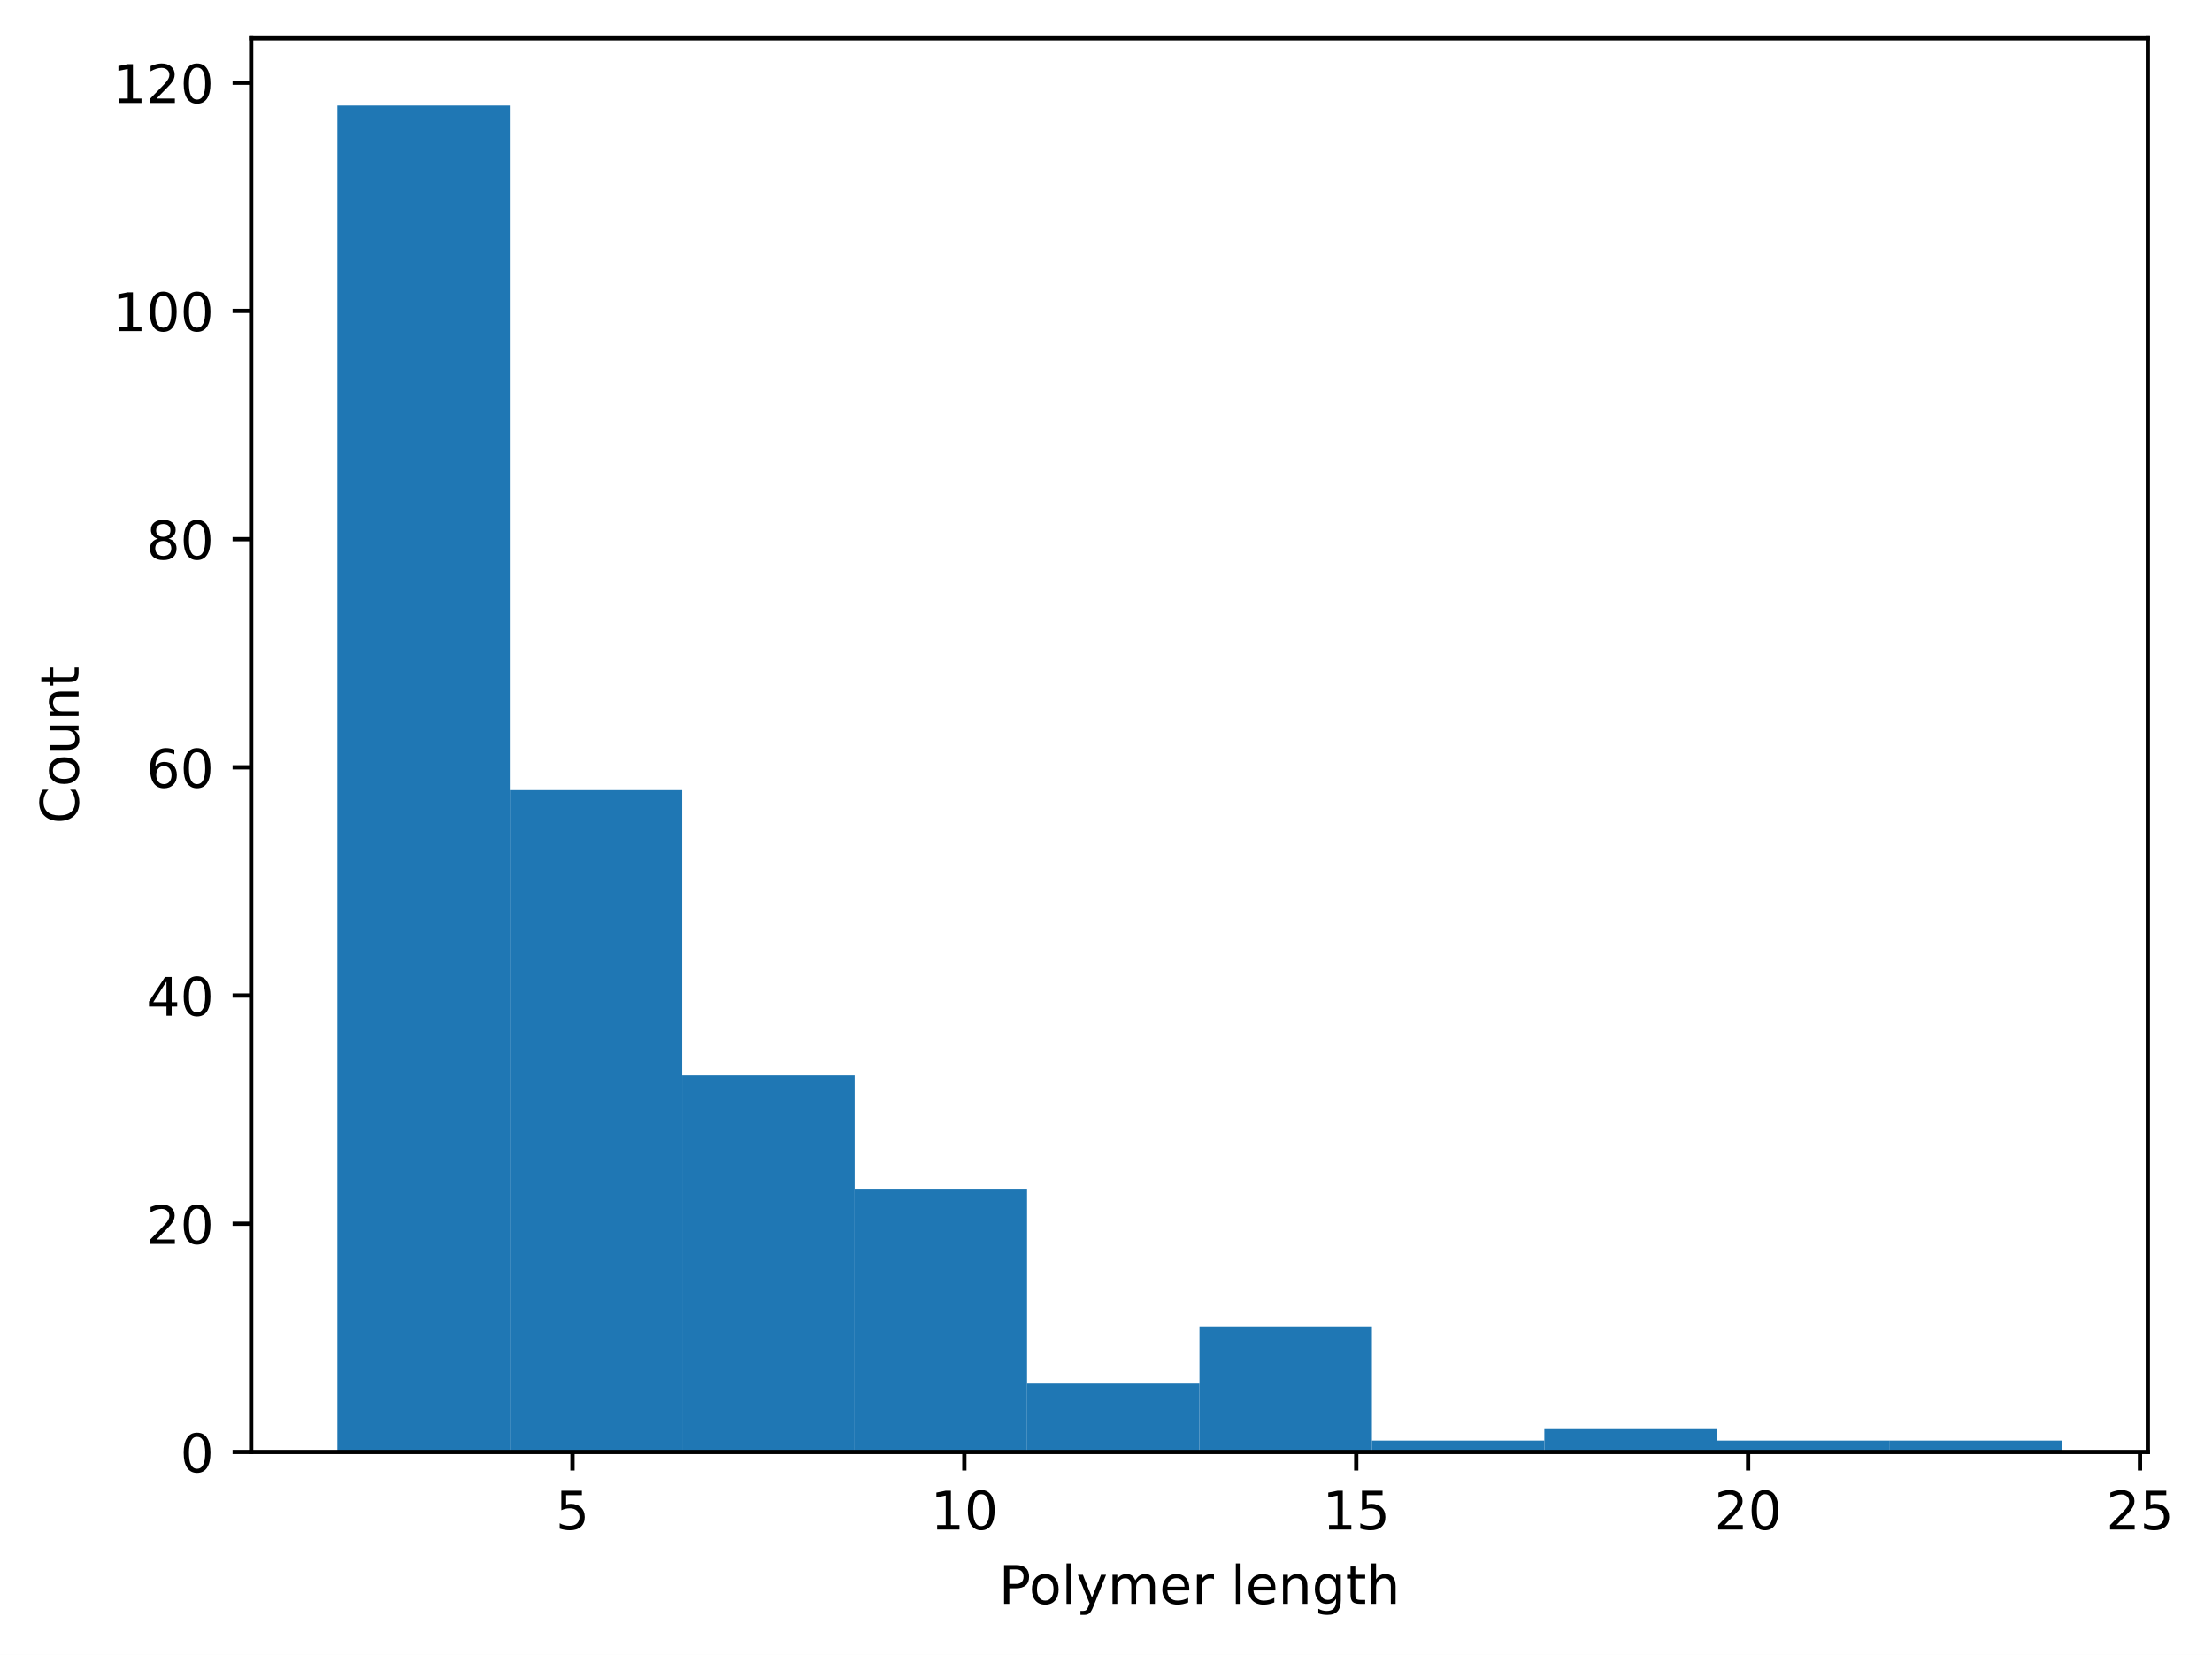
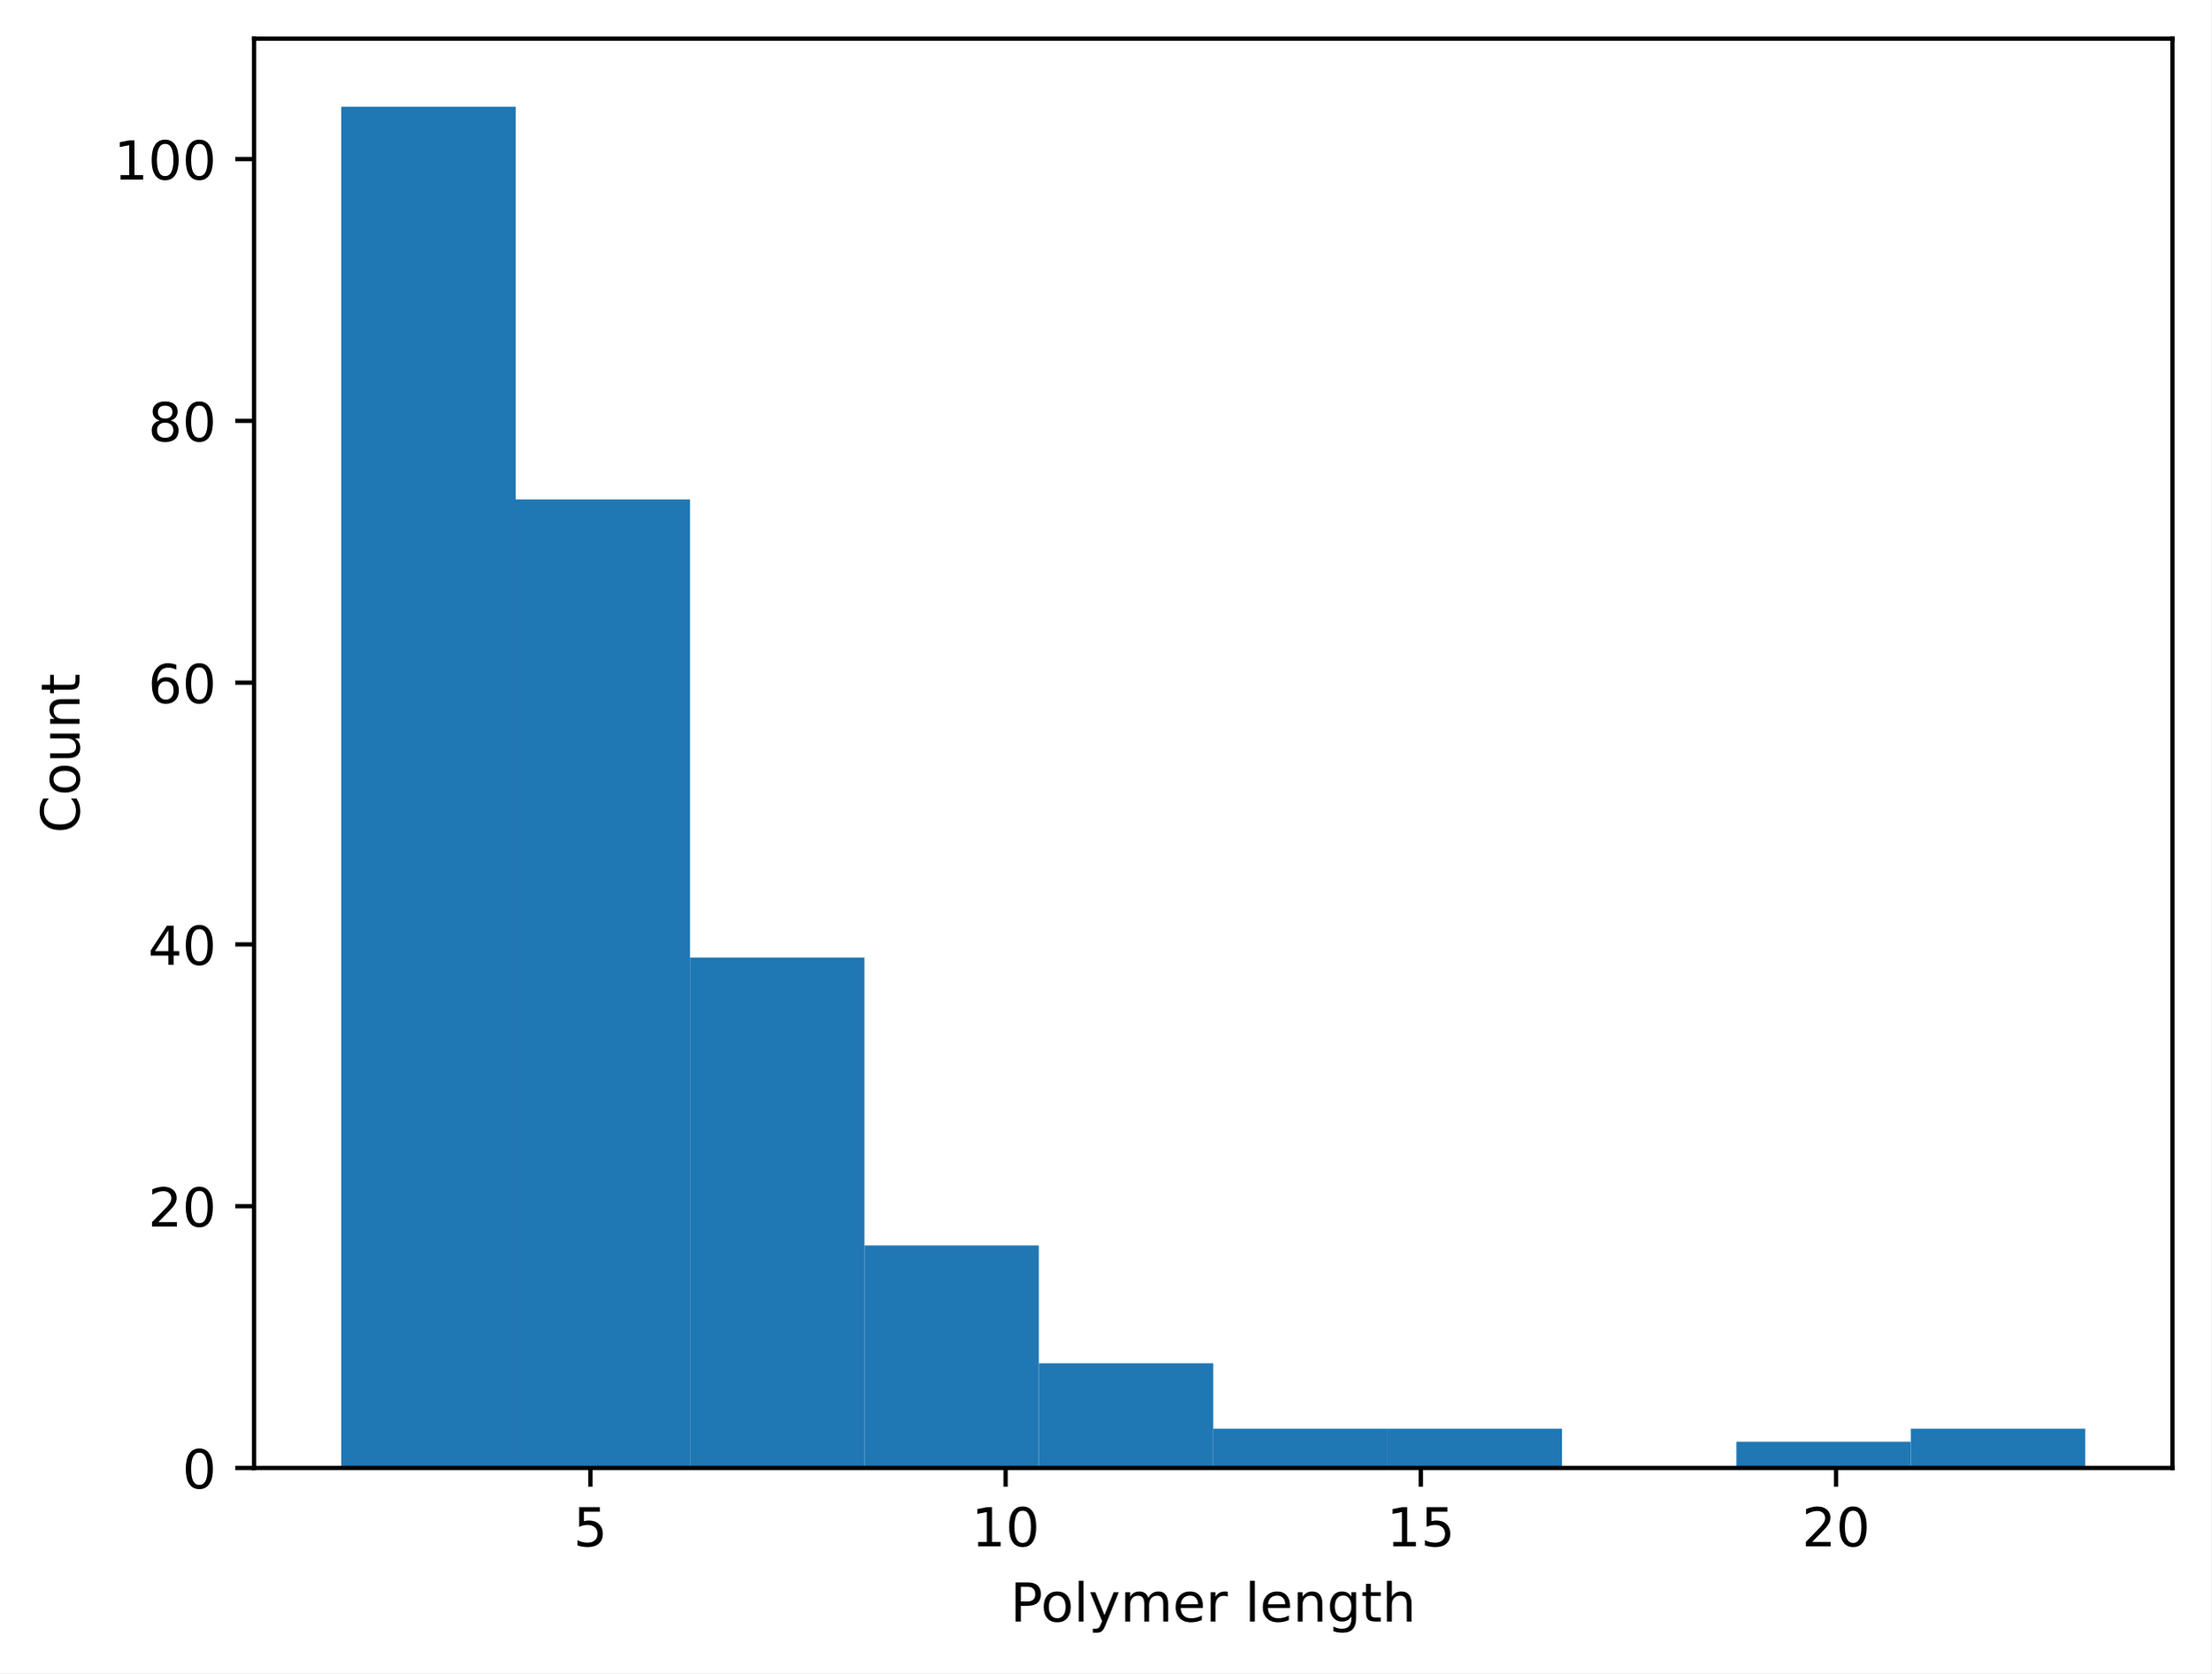
- <svg xmlns="http://www.w3.org/2000/svg" xmlns:xlink="http://www.w3.org/1999/xlink" width="416.494pt" height="311.513pt" viewBox="0 0 416.494 311.513" version="1.1">
+ <svg xmlns="http://www.w3.org/2000/svg" xmlns:xlink="http://www.w3.org/1999/xlink" width="411.608pt" height="311.513pt" viewBox="0 0 411.608 311.513" version="1.1">
  <defs>
    <style type="text/css">*{stroke-linejoin: round; stroke-linecap: butt}</style>
  </defs>
  <g id="figure_1">
    <g id="patch_1">
-       <path d="M 0 311.513  L 416.494 311.513  L 416.494 0  L 0 0  z " style="fill: #ffffff" />
+       <path d="M 0 311.513  L 411.608 311.513  L 411.608 0  L 0 0  z " style="fill: #ffffff" />
    </g>
    <g id="axes_1">
      <g id="patch_2">
        <path d="M 47.288 273.312  L 404.408 273.312  L 404.408 7.2  L 47.288 7.2  z " style="fill: #ffffff" />
      </g>
      <g id="patch_3">
-         <path d="M 63.52 273.312  L 95.986 273.312  L 95.986 19.872  L 63.52 19.872  z " clip-path="url(#p7d6d3e3b02)" style="fill: #1f77b4" />
+         <path d="M 63.52 273.312  L 95.986 273.312  L 95.986 19.872  L 63.52 19.872  z " clip-path="url(#pd0de6163a7)" style="fill: #1f77b4" />
      </g>
      <g id="patch_4">
-         <path d="M 95.986 273.312  L 128.451 273.312  L 128.451 148.74  L 95.986 148.74  z " clip-path="url(#p7d6d3e3b02)" style="fill: #1f77b4" />
+         <path d="M 95.986 273.312  L 128.451 273.312  L 128.451 92.98  L 95.986 92.98  z " clip-path="url(#pd0de6163a7)" style="fill: #1f77b4" />
      </g>
      <g id="patch_5">
-         <path d="M 128.451 273.312  L 160.917 273.312  L 160.917 202.435  L 128.451 202.435  z " clip-path="url(#p7d6d3e3b02)" style="fill: #1f77b4" />
+         <path d="M 128.451 273.312  L 160.917 273.312  L 160.917 178.272  L 128.451 178.272  z " clip-path="url(#pd0de6163a7)" style="fill: #1f77b4" />
      </g>
      <g id="patch_6">
-         <path d="M 160.917 273.312  L 193.382 273.312  L 193.382 223.913  L 160.917 223.913  z " clip-path="url(#p7d6d3e3b02)" style="fill: #1f77b4" />
+         <path d="M 160.917 273.312  L 193.382 273.312  L 193.382 231.884  L 160.917 231.884  z " clip-path="url(#pd0de6163a7)" style="fill: #1f77b4" />
      </g>
      <g id="patch_7">
-         <path d="M 193.382 273.312  L 225.847 273.312  L 225.847 260.425  L 193.382 260.425  z " clip-path="url(#p7d6d3e3b02)" style="fill: #1f77b4" />
+         <path d="M 193.382 273.312  L 225.847 273.312  L 225.847 253.817  L 193.382 253.817  z " clip-path="url(#pd0de6163a7)" style="fill: #1f77b4" />
      </g>
      <g id="patch_8">
-         <path d="M 225.847 273.312  L 258.313 273.312  L 258.313 249.686  L 225.847 249.686  z " clip-path="url(#p7d6d3e3b02)" style="fill: #1f77b4" />
+         <path d="M 225.847 273.312  L 258.313 273.312  L 258.313 266.001  L 225.847 266.001  z " clip-path="url(#pd0de6163a7)" style="fill: #1f77b4" />
      </g>
      <g id="patch_9">
-         <path d="M 258.313 273.312  L 290.778 273.312  L 290.778 271.164  L 258.313 271.164  z " clip-path="url(#p7d6d3e3b02)" style="fill: #1f77b4" />
+         <path d="M 258.313 273.312  L 290.778 273.312  L 290.778 266.001  L 258.313 266.001  z " clip-path="url(#pd0de6163a7)" style="fill: #1f77b4" />
      </g>
      <g id="patch_10">
-         <path d="M 290.778 273.312  L 323.244 273.312  L 323.244 269.016  L 290.778 269.016  z " clip-path="url(#p7d6d3e3b02)" style="fill: #1f77b4" />
+         <path d="M 290.778 273.312  L 323.244 273.312  L 323.244 273.312  L 290.778 273.312  z " clip-path="url(#pd0de6163a7)" style="fill: #1f77b4" />
      </g>
      <g id="patch_11">
-         <path d="M 323.244 273.312  L 355.709 273.312  L 355.709 271.164  L 323.244 271.164  z " clip-path="url(#p7d6d3e3b02)" style="fill: #1f77b4" />
+         <path d="M 323.244 273.312  L 355.709 273.312  L 355.709 268.438  L 323.244 268.438  z " clip-path="url(#pd0de6163a7)" style="fill: #1f77b4" />
      </g>
      <g id="patch_12">
-         <path d="M 355.709 273.312  L 388.175 273.312  L 388.175 271.164  L 355.709 271.164  z " clip-path="url(#p7d6d3e3b02)" style="fill: #1f77b4" />
+         <path d="M 355.709 273.312  L 388.175 273.312  L 388.175 266.001  L 355.709 266.001  z " clip-path="url(#pd0de6163a7)" style="fill: #1f77b4" />
      </g>
      <g id="matplotlib.axis_1">
        <g id="xtick_1">
          <g id="line2d_1">
            <defs>
-               <path id="m8c37c2eeb7" d="M 0 0  L 0 3.5  " style="stroke: #000000; stroke-width: 0.8" />
-             </defs>
-             <g>
-               <use xlink:href="#m8c37c2eeb7" x="107.791" y="273.312" style="stroke: #000000; stroke-width: 0.8" />
+               <path id="mf363bdfda1" d="M 0 0  L 0 3.5  " style="stroke: #000000; stroke-width: 0.8" />
+             </defs>
+             <g>
+               <use xlink:href="#mf363bdfda1" x="109.899" y="273.312" style="stroke: #000000; stroke-width: 0.8" />
            </g>
          </g>
          <g id="text_1">
-             <g transform="translate(104.6101 287.9097) scale(0.1 -0.1)">
+             <g transform="translate(106.7182 287.9097) scale(0.1 -0.1)">
              <defs>
                <path id="DejaVuSans-18" d="M 691 4666  L 3169 4666  L 3169 4134  L 1269 4134  L 1269 2991  Q 1406 3038 1543 3061  Q 1681 3084 1819 3084  Q 2600 3084 3056 2656  Q 3513 2228 3513 1497  Q 3513 744 3044 326  Q 2575 -91 1722 -91  Q 1428 -91 1123 -41  Q 819 9 494 109  L 494 744  Q 775 591 1075 516  Q 1375 441 1709 441  Q 2250 441 2565 725  Q 2881 1009 2881 1497  Q 2881 1984 2565 2268  Q 2250 2553 1709 2553  Q 1456 2553 1204 2497  Q 953 2441 691 2322  L 691 4666  z " transform="scale(0.015625)" />
              </defs>
              <use xlink:href="#DejaVuSans-18" />
            </g>
          </g>
        </g>
        <g id="xtick_2">
          <g id="line2d_2">
            <g>
-               <use xlink:href="#m8c37c2eeb7" x="181.576" y="273.312" style="stroke: #000000; stroke-width: 0.8" />
+               <use xlink:href="#mf363bdfda1" x="187.198" y="273.312" style="stroke: #000000; stroke-width: 0.8" />
            </g>
          </g>
          <g id="text_2">
-             <g transform="translate(175.2139 287.9097) scale(0.1 -0.1)">
+             <g transform="translate(180.8356 287.9097) scale(0.1 -0.1)">
              <defs>
                <path id="DejaVuSans-14" d="M 794 531  L 1825 531  L 1825 4091  L 703 3866  L 703 4441  L 1819 4666  L 2450 4666  L 2450 531  L 3481 531  L 3481 0  L 794 0  L 794 531  z " transform="scale(0.015625)" />
                <path id="DejaVuSans-13" d="M 2034 4250  Q 1547 4250 1301 3770  Q 1056 3291 1056 2328  Q 1056 1369 1301 889  Q 1547 409 2034 409  Q 2525 409 2770 889  Q 3016 1369 3016 2328  Q 3016 3291 2770 3770  Q 2525 4250 2034 4250  z M 2034 4750  Q 2819 4750 3233 4129  Q 3647 3509 3647 2328  Q 3647 1150 3233 529  Q 2819 -91 2034 -91  Q 1250 -91 836 529  Q 422 1150 422 2328  Q 422 3509 836 4129  Q 1250 4750 2034 4750  z " transform="scale(0.015625)" />
              </defs>
              <use xlink:href="#DejaVuSans-14" />
              <use xlink:href="#DejaVuSans-13" transform="translate(63.625 0)" />
            </g>
          </g>
        </g>
        <g id="xtick_3">
          <g id="line2d_3">
            <g>
-               <use xlink:href="#m8c37c2eeb7" x="255.362" y="273.312" style="stroke: #000000; stroke-width: 0.8" />
+               <use xlink:href="#mf363bdfda1" x="264.497" y="273.312" style="stroke: #000000; stroke-width: 0.8" />
            </g>
          </g>
          <g id="text_3">
-             <g transform="translate(248.9991 287.9097) scale(0.1 -0.1)">
+             <g transform="translate(258.1344 287.9097) scale(0.1 -0.1)">
              <use xlink:href="#DejaVuSans-14" />
              <use xlink:href="#DejaVuSans-18" transform="translate(63.625 0)" />
            </g>
          </g>
        </g>
        <g id="xtick_4">
          <g id="line2d_4">
            <g>
-               <use xlink:href="#m8c37c2eeb7" x="329.147" y="273.312" style="stroke: #000000; stroke-width: 0.8" />
+               <use xlink:href="#mf363bdfda1" x="341.796" y="273.312" style="stroke: #000000; stroke-width: 0.8" />
            </g>
          </g>
          <g id="text_4">
-             <g transform="translate(322.7842 287.9097) scale(0.1 -0.1)">
+             <g transform="translate(335.4331 287.9097) scale(0.1 -0.1)">
              <defs>
                <path id="DejaVuSans-15" d="M 1228 531  L 3431 531  L 3431 0  L 469 0  L 469 531  Q 828 903 1448 1529  Q 2069 2156 2228 2338  Q 2531 2678 2651 2914  Q 2772 3150 2772 3378  Q 2772 3750 2511 3984  Q 2250 4219 1831 4219  Q 1534 4219 1204 4116  Q 875 4013 500 3803  L 500 4441  Q 881 4594 1212 4672  Q 1544 4750 1819 4750  Q 2544 4750 2975 4387  Q 3406 4025 3406 3419  Q 3406 3131 3298 2873  Q 3191 2616 2906 2266  Q 2828 2175 2409 1742  Q 1991 1309 1228 531  z " transform="scale(0.015625)" />
              </defs>
              <use xlink:href="#DejaVuSans-15" />
              <use xlink:href="#DejaVuSans-13" transform="translate(63.625 0)" />
            </g>
          </g>
        </g>
-         <g id="xtick_5">
-           <g id="line2d_5">
-             <g>
-               <use xlink:href="#m8c37c2eeb7" x="402.932" y="273.312" style="stroke: #000000; stroke-width: 0.8" />
-             </g>
-           </g>
-           <g id="text_5">
-             <g transform="translate(396.5693 287.9097) scale(0.1 -0.1)">
-               <use xlink:href="#DejaVuSans-15" />
-               <use xlink:href="#DejaVuSans-18" transform="translate(63.625 0)" />
-             </g>
-           </g>
-         </g>
-         <g id="text_6">
+         <g id="text_5">
          <g transform="translate(188.0741 301.9104) scale(0.1 -0.1)">
            <defs>
              <path id="DejaVuSans-33" d="M 1259 4147  L 1259 2394  L 2053 2394  Q 2494 2394 2734 2622  Q 2975 2850 2975 3272  Q 2975 3691 2734 3919  Q 2494 4147 2053 4147  L 1259 4147  z M 628 4666  L 2053 4666  Q 2838 4666 3239 4311  Q 3641 3956 3641 3272  Q 3641 2581 3239 2228  Q 2838 1875 2053 1875  L 1259 1875  L 1259 0  L 628 0  L 628 4666  z " transform="scale(0.015625)" />
              <path id="DejaVuSans-52" d="M 1959 3097  Q 1497 3097 1228 2736  Q 959 2375 959 1747  Q 959 1119 1226 758  Q 1494 397 1959 397  Q 2419 397 2687 759  Q 2956 1122 2956 1747  Q 2956 2369 2687 2733  Q 2419 3097 1959 3097  z M 1959 3584  Q 2709 3584 3137 3096  Q 3566 2609 3566 1747  Q 3566 888 3137 398  Q 2709 -91 1959 -91  Q 1206 -91 779 398  Q 353 888 353 1747  Q 353 2609 779 3096  Q 1206 3584 1959 3584  z " transform="scale(0.015625)" />
              <path id="DejaVuSans-4f" d="M 603 4863  L 1178 4863  L 1178 0  L 603 0  L 603 4863  z " transform="scale(0.015625)" />
              <path id="DejaVuSans-5c" d="M 2059 -325  Q 1816 -950 1584 -1140  Q 1353 -1331 966 -1331  L 506 -1331  L 506 -850  L 844 -850  Q 1081 -850 1212 -737  Q 1344 -625 1503 -206  L 1606 56  L 191 3500  L 800 3500  L 1894 763  L 2988 3500  L 3597 3500  L 2059 -325  z " transform="scale(0.015625)" />
              <path id="DejaVuSans-50" d="M 3328 2828  Q 3544 3216 3844 3400  Q 4144 3584 4550 3584  Q 5097 3584 5394 3201  Q 5691 2819 5691 2113  L 5691 0  L 5113 0  L 5113 2094  Q 5113 2597 4934 2840  Q 4756 3084 4391 3084  Q 3944 3084 3684 2787  Q 3425 2491 3425 1978  L 3425 0  L 2847 0  L 2847 2094  Q 2847 2600 2669 2842  Q 2491 3084 2119 3084  Q 1678 3084 1418 2786  Q 1159 2488 1159 1978  L 1159 0  L 581 0  L 581 3500  L 1159 3500  L 1159 2956  Q 1356 3278 1631 3431  Q 1906 3584 2284 3584  Q 2666 3584 2933 3390  Q 3200 3197 3328 2828  z " transform="scale(0.015625)" />
              <path id="DejaVuSans-48" d="M 3597 1894  L 3597 1613  L 953 1613  Q 991 1019 1311 708  Q 1631 397 2203 397  Q 2534 397 2845 478  Q 3156 559 3463 722  L 3463 178  Q 3153 47 2828 -22  Q 2503 -91 2169 -91  Q 1331 -91 842 396  Q 353 884 353 1716  Q 353 2575 817 3079  Q 1281 3584 2069 3584  Q 2775 3584 3186 3129  Q 3597 2675 3597 1894  z M 3022 2063  Q 3016 2534 2758 2815  Q 2500 3097 2075 3097  Q 1594 3097 1305 2825  Q 1016 2553 972 2059  L 3022 2063  z " transform="scale(0.015625)" />
              <path id="DejaVuSans-55" d="M 2631 2963  Q 2534 3019 2420 3045  Q 2306 3072 2169 3072  Q 1681 3072 1420 2755  Q 1159 2438 1159 1844  L 1159 0  L 581 0  L 581 3500  L 1159 3500  L 1159 2956  Q 1341 3275 1631 3429  Q 1922 3584 2338 3584  Q 2397 3584 2469 3576  Q 2541 3569 2628 3553  L 2631 2963  z " transform="scale(0.015625)" />
              <path id="DejaVuSans-3" transform="scale(0.015625)" />
              <path id="DejaVuSans-51" d="M 3513 2113  L 3513 0  L 2938 0  L 2938 2094  Q 2938 2591 2744 2837  Q 2550 3084 2163 3084  Q 1697 3084 1428 2787  Q 1159 2491 1159 1978  L 1159 0  L 581 0  L 581 3500  L 1159 3500  L 1159 2956  Q 1366 3272 1645 3428  Q 1925 3584 2291 3584  Q 2894 3584 3203 3211  Q 3513 2838 3513 2113  z " transform="scale(0.015625)" />
              <path id="DejaVuSans-4a" d="M 2906 1791  Q 2906 2416 2648 2759  Q 2391 3103 1925 3103  Q 1463 3103 1205 2759  Q 947 2416 947 1791  Q 947 1169 1205 825  Q 1463 481 1925 481  Q 2391 481 2648 825  Q 2906 1169 2906 1791  z M 3481 434  Q 3481 -459 3084 -895  Q 2688 -1331 1869 -1331  Q 1566 -1331 1297 -1286  Q 1028 -1241 775 -1147  L 775 -588  Q 1028 -725 1275 -790  Q 1522 -856 1778 -856  Q 2344 -856 2625 -561  Q 2906 -266 2906 331  L 2906 616  Q 2728 306 2450 153  Q 2172 0 1784 0  Q 1141 0 747 490  Q 353 981 353 1791  Q 353 2603 747 3093  Q 1141 3584 1784 3584  Q 2172 3584 2450 3431  Q 2728 3278 2906 2969  L 2906 3500  L 3481 3500  L 3481 434  z " transform="scale(0.015625)" />
              <path id="DejaVuSans-57" d="M 1172 4494  L 1172 3500  L 2356 3500  L 2356 3053  L 1172 3053  L 1172 1153  Q 1172 725 1289 603  Q 1406 481 1766 481  L 2356 481  L 2356 0  L 1766 0  Q 1100 0 847 248  Q 594 497 594 1153  L 594 3053  L 172 3053  L 172 3500  L 594 3500  L 594 4494  L 1172 4494  z " transform="scale(0.015625)" />
              <path id="DejaVuSans-4b" d="M 3513 2113  L 3513 0  L 2938 0  L 2938 2094  Q 2938 2591 2744 2837  Q 2550 3084 2163 3084  Q 1697 3084 1428 2787  Q 1159 2491 1159 1978  L 1159 0  L 581 0  L 581 4863  L 1159 4863  L 1159 2956  Q 1366 3272 1645 3428  Q 1925 3584 2291 3584  Q 2894 3584 3203 3211  Q 3513 2838 3513 2113  z " transform="scale(0.015625)" />
            </defs>
            <use xlink:href="#DejaVuSans-33" />
            <use xlink:href="#DejaVuSans-52" transform="translate(56.73438 0)" />
            <use xlink:href="#DejaVuSans-4f" transform="translate(117.9219 0)" />
            <use xlink:href="#DejaVuSans-5c" transform="translate(145.7031 0)" />
            <use xlink:href="#DejaVuSans-50" transform="translate(204.8906 0)" />
            <use xlink:href="#DejaVuSans-48" transform="translate(302.2969 0)" />
            <use xlink:href="#DejaVuSans-55" transform="translate(363.8281 0)" />
            <use xlink:href="#DejaVuSans-3" transform="translate(404.9375 0)" />
            <use xlink:href="#DejaVuSans-4f" transform="translate(436.7188 0)" />
            <use xlink:href="#DejaVuSans-48" transform="translate(464.5 0)" />
            <use xlink:href="#DejaVuSans-51" transform="translate(526.0312 0)" />
            <use xlink:href="#DejaVuSans-4a" transform="translate(589.4062 0)" />
            <use xlink:href="#DejaVuSans-57" transform="translate(652.8906 0)" />
            <use xlink:href="#DejaVuSans-4b" transform="translate(692.0938 0)" />
          </g>
        </g>
      </g>
      <g id="matplotlib.axis_2">
        <g id="ytick_1">
-           <g id="line2d_6">
-             <defs>
-               <path id="m048be7159f" d="M 0 0  L -3.5 0  " style="stroke: #000000; stroke-width: 0.8" />
-             </defs>
-             <g>
-               <use xlink:href="#m048be7159f" x="47.288" y="273.312" style="stroke: #000000; stroke-width: 0.8" />
-             </g>
-           </g>
-           <g id="text_7">
+           <g id="line2d_5">
+             <defs>
+               <path id="m5f804d0e6e" d="M 0 0  L -3.5 0  " style="stroke: #000000; stroke-width: 0.8" />
+             </defs>
+             <g>
+               <use xlink:href="#m5f804d0e6e" x="47.288" y="273.312" style="stroke: #000000; stroke-width: 0.8" />
+             </g>
+           </g>
+           <g id="text_6">
            <g transform="translate(33.925 277.1108) scale(0.1 -0.1)">
              <use xlink:href="#DejaVuSans-13" />
            </g>
          </g>
        </g>
        <g id="ytick_2">
+           <g id="line2d_6">
+             <g>
+               <use xlink:href="#m5f804d0e6e" x="47.288" y="224.574" style="stroke: #000000; stroke-width: 0.8" />
+             </g>
+           </g>
+           <g id="text_7">
+             <g transform="translate(27.5625 228.3724) scale(0.1 -0.1)">
+               <use xlink:href="#DejaVuSans-15" />
+               <use xlink:href="#DejaVuSans-13" transform="translate(63.625 0)" />
+             </g>
+           </g>
+         </g>
+         <g id="ytick_3">
          <g id="line2d_7">
            <g>
-               <use xlink:href="#m048be7159f" x="47.288" y="230.356" style="stroke: #000000; stroke-width: 0.8" />
+               <use xlink:href="#m5f804d0e6e" x="47.288" y="175.835" style="stroke: #000000; stroke-width: 0.8" />
            </g>
          </g>
          <g id="text_8">
-             <g transform="translate(27.5625 234.1549) scale(0.1 -0.1)">
-               <use xlink:href="#DejaVuSans-15" />
-               <use xlink:href="#DejaVuSans-13" transform="translate(63.625 0)" />
-             </g>
-           </g>
-         </g>
-         <g id="ytick_3">
+             <g transform="translate(27.5625 179.6339) scale(0.1 -0.1)">
+               <defs>
+                 <path id="DejaVuSans-17" d="M 2419 4116  L 825 1625  L 2419 1625  L 2419 4116  z M 2253 4666  L 3047 4666  L 3047 1625  L 3713 1625  L 3713 1100  L 3047 1100  L 3047 0  L 2419 0  L 2419 1100  L 313 1100  L 313 1709  L 2253 4666  z " transform="scale(0.015625)" />
+               </defs>
+               <use xlink:href="#DejaVuSans-17" />
+               <use xlink:href="#DejaVuSans-13" transform="translate(63.625 0)" />
+             </g>
+           </g>
+         </g>
+         <g id="ytick_4">
          <g id="line2d_8">
            <g>
-               <use xlink:href="#m048be7159f" x="47.288" y="187.4" style="stroke: #000000; stroke-width: 0.8" />
+               <use xlink:href="#m5f804d0e6e" x="47.288" y="127.097" style="stroke: #000000; stroke-width: 0.8" />
            </g>
          </g>
          <g id="text_9">
-             <g transform="translate(27.5625 191.199) scale(0.1 -0.1)">
-               <defs>
-                 <path id="DejaVuSans-17" d="M 2419 4116  L 825 1625  L 2419 1625  L 2419 4116  z M 2253 4666  L 3047 4666  L 3047 1625  L 3713 1625  L 3713 1100  L 3047 1100  L 3047 0  L 2419 0  L 2419 1100  L 313 1100  L 313 1709  L 2253 4666  z " transform="scale(0.015625)" />
-               </defs>
-               <use xlink:href="#DejaVuSans-17" />
-               <use xlink:href="#DejaVuSans-13" transform="translate(63.625 0)" />
-             </g>
-           </g>
-         </g>
-         <g id="ytick_4">
+             <g transform="translate(27.5625 130.8954) scale(0.1 -0.1)">
+               <defs>
+                 <path id="DejaVuSans-19" d="M 2113 2584  Q 1688 2584 1439 2293  Q 1191 2003 1191 1497  Q 1191 994 1439 701  Q 1688 409 2113 409  Q 2538 409 2786 701  Q 3034 994 3034 1497  Q 3034 2003 2786 2293  Q 2538 2584 2113 2584  z M 3366 4563  L 3366 3988  Q 3128 4100 2886 4159  Q 2644 4219 2406 4219  Q 1781 4219 1451 3797  Q 1122 3375 1075 2522  Q 1259 2794 1537 2939  Q 1816 3084 2150 3084  Q 2853 3084 3261 2657  Q 3669 2231 3669 1497  Q 3669 778 3244 343  Q 2819 -91 2113 -91  Q 1303 -91 875 529  Q 447 1150 447 2328  Q 447 3434 972 4092  Q 1497 4750 2381 4750  Q 2619 4750 2861 4703  Q 3103 4656 3366 4563  z " transform="scale(0.015625)" />
+               </defs>
+               <use xlink:href="#DejaVuSans-19" />
+               <use xlink:href="#DejaVuSans-13" transform="translate(63.625 0)" />
+             </g>
+           </g>
+         </g>
+         <g id="ytick_5">
          <g id="line2d_9">
            <g>
-               <use xlink:href="#m048be7159f" x="47.288" y="144.444" style="stroke: #000000; stroke-width: 0.8" />
+               <use xlink:href="#m5f804d0e6e" x="47.288" y="78.358" style="stroke: #000000; stroke-width: 0.8" />
            </g>
          </g>
          <g id="text_10">
-             <g transform="translate(27.5625 148.243) scale(0.1 -0.1)">
-               <defs>
-                 <path id="DejaVuSans-19" d="M 2113 2584  Q 1688 2584 1439 2293  Q 1191 2003 1191 1497  Q 1191 994 1439 701  Q 1688 409 2113 409  Q 2538 409 2786 701  Q 3034 994 3034 1497  Q 3034 2003 2786 2293  Q 2538 2584 2113 2584  z M 3366 4563  L 3366 3988  Q 3128 4100 2886 4159  Q 2644 4219 2406 4219  Q 1781 4219 1451 3797  Q 1122 3375 1075 2522  Q 1259 2794 1537 2939  Q 1816 3084 2150 3084  Q 2853 3084 3261 2657  Q 3669 2231 3669 1497  Q 3669 778 3244 343  Q 2819 -91 2113 -91  Q 1303 -91 875 529  Q 447 1150 447 2328  Q 447 3434 972 4092  Q 1497 4750 2381 4750  Q 2619 4750 2861 4703  Q 3103 4656 3366 4563  z " transform="scale(0.015625)" />
-               </defs>
-               <use xlink:href="#DejaVuSans-19" />
-               <use xlink:href="#DejaVuSans-13" transform="translate(63.625 0)" />
-             </g>
-           </g>
-         </g>
-         <g id="ytick_5">
+             <g transform="translate(27.5625 82.15698) scale(0.1 -0.1)">
+               <defs>
+                 <path id="DejaVuSans-1b" d="M 2034 2216  Q 1584 2216 1326 1975  Q 1069 1734 1069 1313  Q 1069 891 1326 650  Q 1584 409 2034 409  Q 2484 409 2743 651  Q 3003 894 3003 1313  Q 3003 1734 2745 1975  Q 2488 2216 2034 2216  z M 1403 2484  Q 997 2584 770 2862  Q 544 3141 544 3541  Q 544 4100 942 4425  Q 1341 4750 2034 4750  Q 2731 4750 3128 4425  Q 3525 4100 3525 3541  Q 3525 3141 3298 2862  Q 3072 2584 2669 2484  Q 3125 2378 3379 2068  Q 3634 1759 3634 1313  Q 3634 634 3220 271  Q 2806 -91 2034 -91  Q 1263 -91 848 271  Q 434 634 434 1313  Q 434 1759 690 2068  Q 947 2378 1403 2484  z M 1172 3481  Q 1172 3119 1398 2916  Q 1625 2713 2034 2713  Q 2441 2713 2670 2916  Q 2900 3119 2900 3481  Q 2900 3844 2670 4047  Q 2441 4250 2034 4250  Q 1625 4250 1398 4047  Q 1172 3844 1172 3481  z " transform="scale(0.015625)" />
+               </defs>
+               <use xlink:href="#DejaVuSans-1b" />
+               <use xlink:href="#DejaVuSans-13" transform="translate(63.625 0)" />
+             </g>
+           </g>
+         </g>
+         <g id="ytick_6">
          <g id="line2d_10">
            <g>
-               <use xlink:href="#m048be7159f" x="47.288" y="101.488" style="stroke: #000000; stroke-width: 0.8" />
+               <use xlink:href="#m5f804d0e6e" x="47.288" y="29.62" style="stroke: #000000; stroke-width: 0.8" />
            </g>
          </g>
          <g id="text_11">
-             <g transform="translate(27.5625 105.2871) scale(0.1 -0.1)">
-               <defs>
-                 <path id="DejaVuSans-1b" d="M 2034 2216  Q 1584 2216 1326 1975  Q 1069 1734 1069 1313  Q 1069 891 1326 650  Q 1584 409 2034 409  Q 2484 409 2743 651  Q 3003 894 3003 1313  Q 3003 1734 2745 1975  Q 2488 2216 2034 2216  z M 1403 2484  Q 997 2584 770 2862  Q 544 3141 544 3541  Q 544 4100 942 4425  Q 1341 4750 2034 4750  Q 2731 4750 3128 4425  Q 3525 4100 3525 3541  Q 3525 3141 3298 2862  Q 3072 2584 2669 2484  Q 3125 2378 3379 2068  Q 3634 1759 3634 1313  Q 3634 634 3220 271  Q 2806 -91 2034 -91  Q 1263 -91 848 271  Q 434 634 434 1313  Q 434 1759 690 2068  Q 947 2378 1403 2484  z M 1172 3481  Q 1172 3119 1398 2916  Q 1625 2713 2034 2713  Q 2441 2713 2670 2916  Q 2900 3119 2900 3481  Q 2900 3844 2670 4047  Q 2441 4250 2034 4250  Q 1625 4250 1398 4047  Q 1172 3844 1172 3481  z " transform="scale(0.015625)" />
-               </defs>
-               <use xlink:href="#DejaVuSans-1b" />
-               <use xlink:href="#DejaVuSans-13" transform="translate(63.625 0)" />
-             </g>
-           </g>
-         </g>
-         <g id="ytick_6">
-           <g id="line2d_11">
-             <g>
-               <use xlink:href="#m048be7159f" x="47.288" y="58.532" style="stroke: #000000; stroke-width: 0.8" />
-             </g>
-           </g>
-           <g id="text_12">
-             <g transform="translate(21.2 62.33117) scale(0.1 -0.1)">
+             <g transform="translate(21.2 33.41852) scale(0.1 -0.1)">
              <use xlink:href="#DejaVuSans-14" />
              <use xlink:href="#DejaVuSans-13" transform="translate(63.625 0)" />
              <use xlink:href="#DejaVuSans-13" transform="translate(127.25 0)" />
            </g>
          </g>
        </g>
-         <g id="ytick_7">
-           <g id="line2d_12">
-             <g>
-               <use xlink:href="#m048be7159f" x="47.288" y="15.576" style="stroke: #000000; stroke-width: 0.8" />
-             </g>
-           </g>
-           <g id="text_13">
-             <g transform="translate(21.2 19.37523) scale(0.1 -0.1)">
-               <use xlink:href="#DejaVuSans-14" />
-               <use xlink:href="#DejaVuSans-15" transform="translate(63.625 0)" />
-               <use xlink:href="#DejaVuSans-13" transform="translate(127.25 0)" />
-             </g>
-           </g>
-         </g>
-         <g id="text_14">
+         <g id="text_12">
          <g transform="translate(14.79766 155.1044) rotate(-90) scale(0.1 -0.1)">
            <defs>
              <path id="DejaVuSans-26" d="M 4122 4306  L 4122 3641  Q 3803 3938 3442 4084  Q 3081 4231 2675 4231  Q 1875 4231 1450 3742  Q 1025 3253 1025 2328  Q 1025 1406 1450 917  Q 1875 428 2675 428  Q 3081 428 3442 575  Q 3803 722 4122 1019  L 4122 359  Q 3791 134 3420 21  Q 3050 -91 2638 -91  Q 1578 -91 968 557  Q 359 1206 359 2328  Q 359 3453 968 4101  Q 1578 4750 2638 4750  Q 3056 4750 3426 4639  Q 3797 4528 4122 4306  z " transform="scale(0.015625)" />
              <path id="DejaVuSans-58" d="M 544 1381  L 544 3500  L 1119 3500  L 1119 1403  Q 1119 906 1312 657  Q 1506 409 1894 409  Q 2359 409 2629 706  Q 2900 1003 2900 1516  L 2900 3500  L 3475 3500  L 3475 0  L 2900 0  L 2900 538  Q 2691 219 2414 64  Q 2138 -91 1772 -91  Q 1169 -91 856 284  Q 544 659 544 1381  z M 1991 3584  L 1991 3584  z " transform="scale(0.015625)" />
            </defs>
            <use xlink:href="#DejaVuSans-26" />
            <use xlink:href="#DejaVuSans-52" transform="translate(69.82812 0)" />
            <use xlink:href="#DejaVuSans-58" transform="translate(131.0156 0)" />
            <use xlink:href="#DejaVuSans-51" transform="translate(194.3906 0)" />
            <use xlink:href="#DejaVuSans-57" transform="translate(257.7656 0)" />
          </g>
        </g>
      </g>
      <g id="patch_13">
        <path d="M 47.288 273.312  L 47.288 7.2  " style="fill: none; stroke: #000000; stroke-width: 0.8; stroke-linejoin: miter; stroke-linecap: square" />
      </g>
      <g id="patch_14">
        <path d="M 404.408 273.312  L 404.408 7.2  " style="fill: none; stroke: #000000; stroke-width: 0.8; stroke-linejoin: miter; stroke-linecap: square" />
      </g>
      <g id="patch_15">
        <path d="M 47.288 273.312  L 404.408 273.312  " style="fill: none; stroke: #000000; stroke-width: 0.8; stroke-linejoin: miter; stroke-linecap: square" />
      </g>
      <g id="patch_16">
        <path d="M 47.288 7.2  L 404.408 7.2  " style="fill: none; stroke: #000000; stroke-width: 0.8; stroke-linejoin: miter; stroke-linecap: square" />
      </g>
    </g>
  </g>
  <defs>
-     <clipPath id="p7d6d3e3b02">
+     <clipPath id="pd0de6163a7">
      <rect x="47.288" y="7.2" width="357.12" height="266.112" />
    </clipPath>
  </defs>
</svg>
